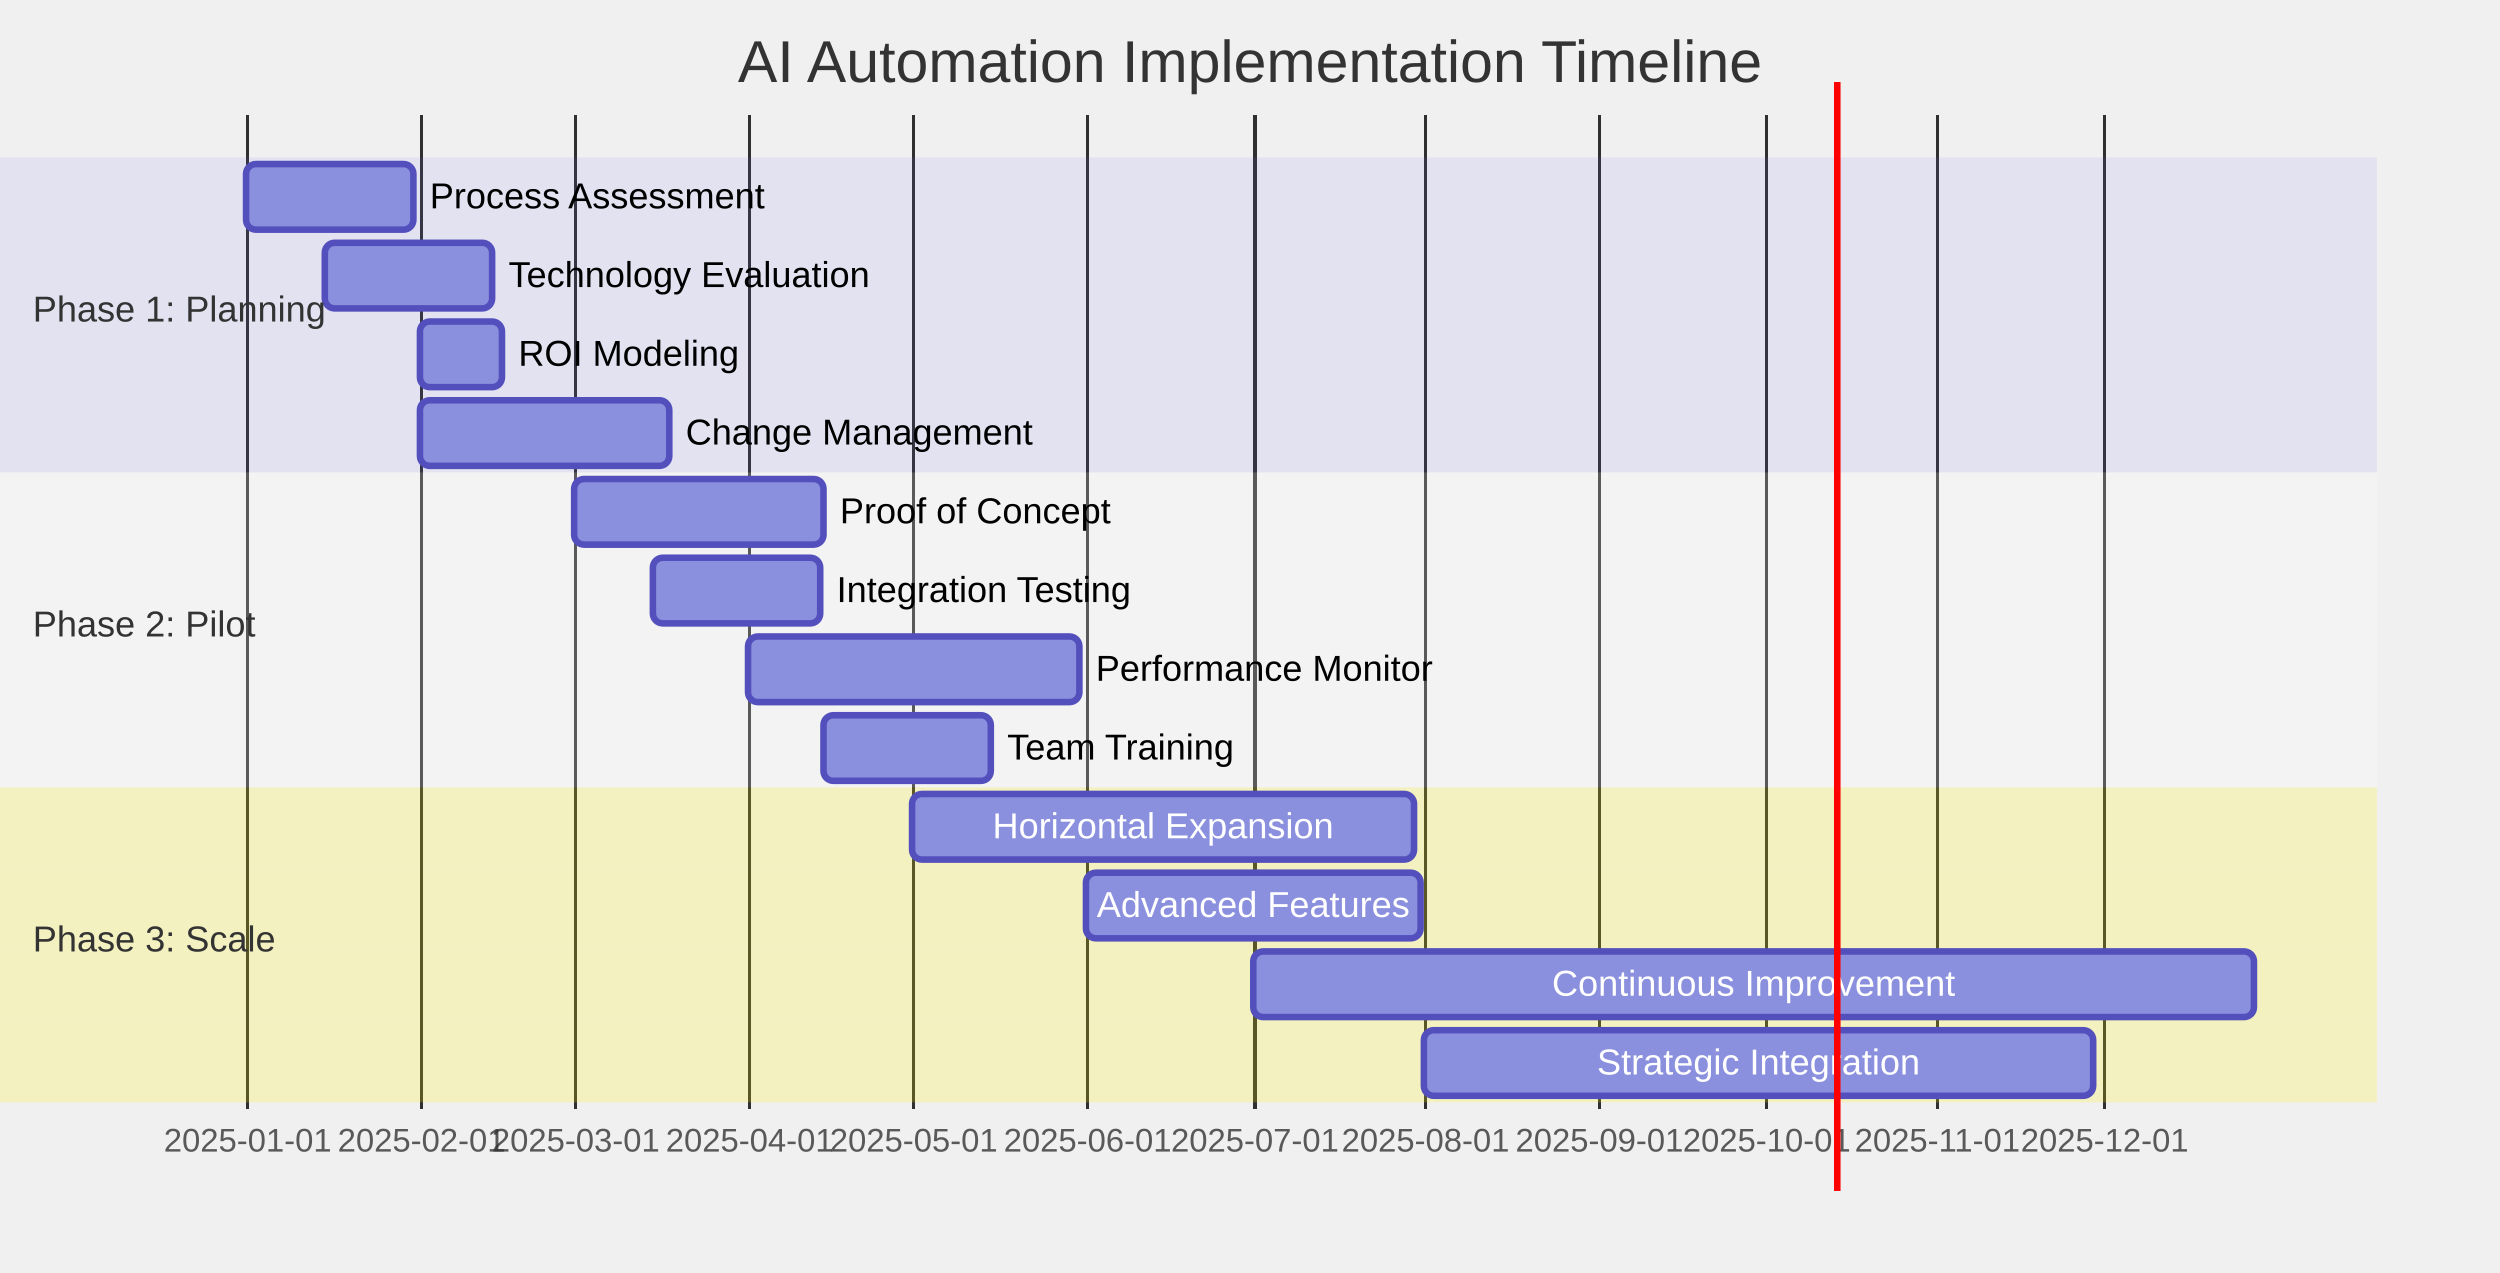
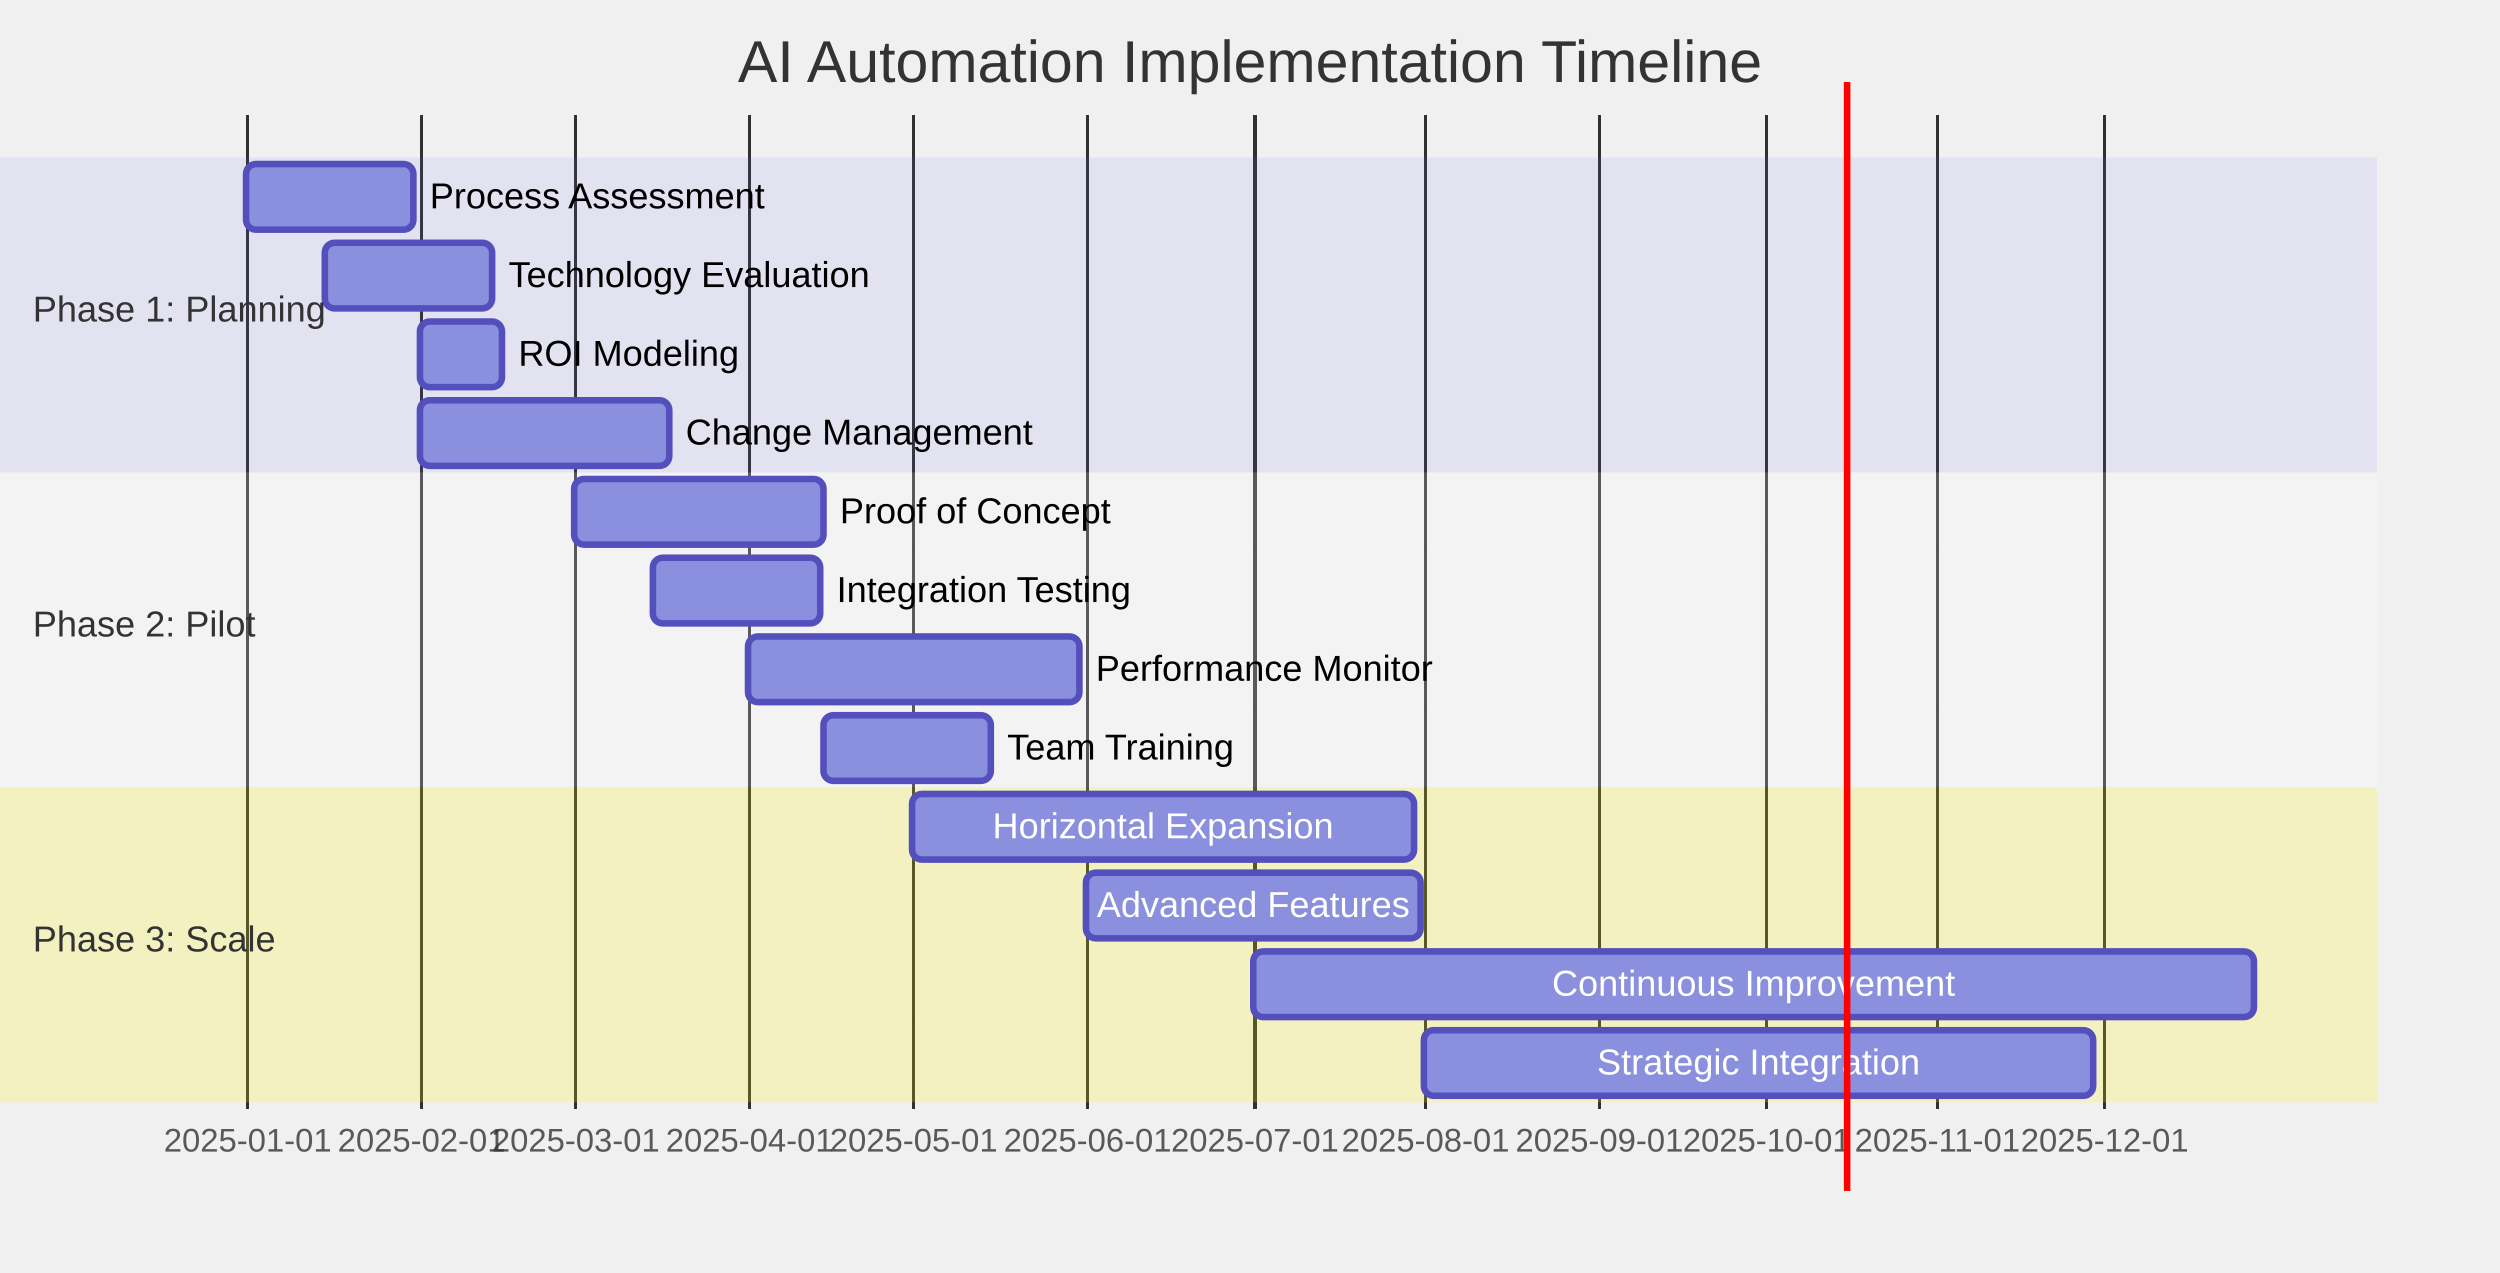
<svg xmlns="http://www.w3.org/2000/svg" aria-roledescription="gantt" role="graphics-document document" style="max-width: 762px; background-color: transparent;" viewBox="0 0 762 388" width="100%" id="my-svg">
  <style>#my-svg{font-family:"trebuchet ms",verdana,arial,sans-serif;font-size:16px;fill:#333;}#my-svg .error-icon{fill:#552222;}#my-svg .error-text{fill:#552222;stroke:#552222;}#my-svg .edge-thickness-normal{stroke-width:2px;}#my-svg .edge-thickness-thick{stroke-width:3.5px;}#my-svg .edge-pattern-solid{stroke-dasharray:0;}#my-svg .edge-pattern-dashed{stroke-dasharray:3;}#my-svg .edge-pattern-dotted{stroke-dasharray:2;}#my-svg .marker{fill:#333333;stroke:#333333;}#my-svg .marker.cross{stroke:#333333;}#my-svg svg{font-family:"trebuchet ms",verdana,arial,sans-serif;font-size:16px;}#my-svg .mermaid-main-font{font-family:var(--mermaid-font-family, "trebuchet ms", verdana, arial, sans-serif);}#my-svg .exclude-range{fill:#eeeeee;}#my-svg .section{stroke:none;opacity:0.2;}#my-svg .section0{fill:rgba(102, 102, 255, 0.49);}#my-svg .section2{fill:#fff400;}#my-svg .section1,#my-svg .section3{fill:white;opacity:0.2;}#my-svg .sectionTitle0{fill:#333;}#my-svg .sectionTitle1{fill:#333;}#my-svg .sectionTitle2{fill:#333;}#my-svg .sectionTitle3{fill:#333;}#my-svg .sectionTitle{text-anchor:start;font-family:var(--mermaid-font-family, "trebuchet ms", verdana, arial, sans-serif);}#my-svg .grid .tick{stroke:lightgrey;opacity:0.8;shape-rendering:crispEdges;}#my-svg .grid .tick text{font-family:"trebuchet ms",verdana,arial,sans-serif;fill:#333;}#my-svg .grid path{stroke-width:0;}#my-svg .today{fill:none;stroke:red;stroke-width:2px;}#my-svg .task{stroke-width:2;}#my-svg .taskText{text-anchor:middle;font-family:var(--mermaid-font-family, "trebuchet ms", verdana, arial, sans-serif);}#my-svg .taskTextOutsideRight{fill:black;text-anchor:start;font-family:var(--mermaid-font-family, "trebuchet ms", verdana, arial, sans-serif);}#my-svg .taskTextOutsideLeft{fill:black;text-anchor:end;}#my-svg .task.clickable{cursor:pointer;}#my-svg .taskText.clickable{cursor:pointer;fill:#003163!important;font-weight:bold;}#my-svg .taskTextOutsideLeft.clickable{cursor:pointer;fill:#003163!important;font-weight:bold;}#my-svg .taskTextOutsideRight.clickable{cursor:pointer;fill:#003163!important;font-weight:bold;}#my-svg .taskText0,#my-svg .taskText1,#my-svg .taskText2,#my-svg .taskText3{fill:white;}#my-svg .task0,#my-svg .task1,#my-svg .task2,#my-svg .task3{fill:#8a90dd;stroke:#534fbc;}#my-svg .taskTextOutside0,#my-svg .taskTextOutside2{fill:black;}#my-svg .taskTextOutside1,#my-svg .taskTextOutside3{fill:black;}#my-svg .active0,#my-svg .active1,#my-svg .active2,#my-svg .active3{fill:#bfc7ff;stroke:#534fbc;}#my-svg .activeText0,#my-svg .activeText1,#my-svg .activeText2,#my-svg .activeText3{fill:black!important;}#my-svg .done0,#my-svg .done1,#my-svg .done2,#my-svg .done3{stroke:grey;fill:lightgrey;stroke-width:2;}#my-svg .doneText0,#my-svg .doneText1,#my-svg .doneText2,#my-svg .doneText3{fill:black!important;}#my-svg .crit0,#my-svg .crit1,#my-svg .crit2,#my-svg .crit3{stroke:#ff8888;fill:red;stroke-width:2;}#my-svg .activeCrit0,#my-svg .activeCrit1,#my-svg .activeCrit2,#my-svg .activeCrit3{stroke:#ff8888;fill:#bfc7ff;stroke-width:2;}#my-svg .doneCrit0,#my-svg .doneCrit1,#my-svg .doneCrit2,#my-svg .doneCrit3{stroke:#ff8888;fill:lightgrey;stroke-width:2;cursor:pointer;shape-rendering:crispEdges;}#my-svg .milestone{transform:rotate(45deg) scale(0.8,0.8);}#my-svg .milestoneText{font-style:italic;}#my-svg .doneCritText0,#my-svg .doneCritText1,#my-svg .doneCritText2,#my-svg .doneCritText3{fill:black!important;}#my-svg .activeCritText0,#my-svg .activeCritText1,#my-svg .activeCritText2,#my-svg .activeCritText3{fill:black!important;}#my-svg .titleText{text-anchor:middle;font-size:18px;fill:#333;font-family:var(--mermaid-font-family, "trebuchet ms", verdana, arial, sans-serif);}#my-svg :root{--mermaid-font-family:"trebuchet ms",verdana,arial,sans-serif;}</style>
  <g />
  <g text-anchor="middle" font-family="sans-serif" font-size="10" fill="none" transform="translate(75, 338)" class="grid">
    <path d="M0.5,-303V0.5H612.5V-303" stroke="currentColor" class="domain" />
    <g transform="translate(0.5,0)" opacity="1" class="tick">
      <line y2="-303" stroke="currentColor" />
      <text style="text-anchor: middle;" font-size="10" stroke="none" dy="1em" y="3" fill="#000">2025-01-01</text>
    </g>
    <g transform="translate(53.5,0)" opacity="1" class="tick">
      <line y2="-303" stroke="currentColor" />
      <text style="text-anchor: middle;" font-size="10" stroke="none" dy="1em" y="3" fill="#000">2025-02-01</text>
    </g>
    <g transform="translate(100.5,0)" opacity="1" class="tick">
      <line y2="-303" stroke="currentColor" />
      <text style="text-anchor: middle;" font-size="10" stroke="none" dy="1em" y="3" fill="#000">2025-03-01</text>
    </g>
    <g transform="translate(153.5,0)" opacity="1" class="tick">
      <line y2="-303" stroke="currentColor" />
      <text style="text-anchor: middle;" font-size="10" stroke="none" dy="1em" y="3" fill="#000">2025-04-01</text>
    </g>
    <g transform="translate(203.5,0)" opacity="1" class="tick">
      <line y2="-303" stroke="currentColor" />
      <text style="text-anchor: middle;" font-size="10" stroke="none" dy="1em" y="3" fill="#000">2025-05-01</text>
    </g>
    <g transform="translate(256.5,0)" opacity="1" class="tick">
      <line y2="-303" stroke="currentColor" />
      <text style="text-anchor: middle;" font-size="10" stroke="none" dy="1em" y="3" fill="#000">2025-06-01</text>
    </g>
    <g transform="translate(307.5,0)" opacity="1" class="tick">
      <line y2="-303" stroke="currentColor" />
      <text style="text-anchor: middle;" font-size="10" stroke="none" dy="1em" y="3" fill="#000">2025-07-01</text>
    </g>
    <g transform="translate(359.5,0)" opacity="1" class="tick">
      <line y2="-303" stroke="currentColor" />
      <text style="text-anchor: middle;" font-size="10" stroke="none" dy="1em" y="3" fill="#000">2025-08-01</text>
    </g>
    <g transform="translate(412.5,0)" opacity="1" class="tick">
      <line y2="-303" stroke="currentColor" />
      <text style="text-anchor: middle;" font-size="10" stroke="none" dy="1em" y="3" fill="#000">2025-09-01</text>
    </g>
    <g transform="translate(463.5,0)" opacity="1" class="tick">
      <line y2="-303" stroke="currentColor" />
      <text style="text-anchor: middle;" font-size="10" stroke="none" dy="1em" y="3" fill="#000">2025-10-01</text>
    </g>
    <g transform="translate(515.5,0)" opacity="1" class="tick">
      <line y2="-303" stroke="currentColor" />
      <text style="text-anchor: middle;" font-size="10" stroke="none" dy="1em" y="3" fill="#000">2025-11-01</text>
    </g>
    <g transform="translate(566.5,0)" opacity="1" class="tick">
      <line y2="-303" stroke="currentColor" />
      <text style="text-anchor: middle;" font-size="10" stroke="none" dy="1em" y="3" fill="#000">2025-12-01</text>
    </g>
  </g>
  <g>
    <rect class="section section0" height="24" width="724.5" y="48" x="0" />
    <rect class="section section0" height="24" width="724.5" y="72" x="0" />
    <rect class="section section0" height="24" width="724.5" y="96" x="0" />
    <rect class="section section0" height="24" width="724.5" y="120" x="0" />
    <rect class="section section1" height="24" width="724.5" y="144" x="0" />
    <rect class="section section1" height="24" width="724.5" y="168" x="0" />
    <rect class="section section1" height="24" width="724.5" y="192" x="0" />
    <rect class="section section1" height="24" width="724.5" y="216" x="0" />
    <rect class="section section2" height="24" width="724.5" y="240" x="0" />
    <rect class="section section2" height="24" width="724.5" y="264" x="0" />
    <rect class="section section2" height="24" width="724.5" y="288" x="0" />
    <rect class="section section2" height="24" width="724.5" y="312" x="0" />
  </g>
  <g>
    <rect class="task task0" transform-origin="100.5px 60px" height="20" width="51" y="50" x="75" ry="3" rx="3" id="task1" />
    <rect class="task task0" transform-origin="124.5px 84px" height="20" width="51" y="74" x="99" ry="3" rx="3" id="task2" />
    <rect class="task task0" transform-origin="140.5px 108px" height="20" width="25" y="98" x="128" ry="3" rx="3" id="task3" />
    <rect class="task task0" transform-origin="166px 132px" height="20" width="76" y="122" x="128" ry="3" rx="3" id="task4" />
    <rect class="task task1" transform-origin="213px 156px" height="20" width="76" y="146" x="175" ry="3" rx="3" id="task5" />
    <rect class="task task1" transform-origin="224.5px 180px" height="20" width="51" y="170" x="199" ry="3" rx="3" id="task6" />
    <rect class="task task1" transform-origin="278.5px 204px" height="20" width="101" y="194" x="228" ry="3" rx="3" id="task7" />
    <rect class="task task1" transform-origin="276.5px 228px" height="20" width="51" y="218" x="251" ry="3" rx="3" id="task8" />
    <rect class="task task2" transform-origin="354.5px 252px" height="20" width="153" y="242" x="278" ry="3" rx="3" id="task9" />
    <rect class="task task2" transform-origin="382px 276px" height="20" width="102" y="266" x="331" ry="3" rx="3" id="task10" />
    <rect class="task task2" transform-origin="534.5px 300px" height="20" width="305" y="290" x="382" ry="3" rx="3" id="task11" />
    <rect class="task task2" transform-origin="536px 324px" height="20" width="204" y="314" x="434" ry="3" rx="3" id="task12" />
    <text class="taskTextOutsideRight taskTextOutside0  width-102.09375" y="63.5" x="131" font-size="11" id="task1-text">Process Assessment     </text>
    <text class="taskTextOutsideRight taskTextOutside0  width-110.078125" y="87.5" x="155" font-size="11" id="task2-text">Technology Evaluation  </text>
    <text class="taskTextOutsideRight taskTextOutside0  width-67.265625" y="111.5" x="158" font-size="11" id="task3-text">ROI Modeling          </text>
    <text class="taskTextOutsideRight taskTextOutside0  width-105.796875" y="135.5" x="209" font-size="11" id="task4-text">Change Management     </text>
    <text class="taskTextOutsideRight taskTextOutside1  width-82.5625" y="159.5" x="256" font-size="11" id="task5-text">Proof of Concept      </text>
    <text class="taskTextOutsideRight taskTextOutside1  width-89.703125" y="183.5" x="255" font-size="11" id="task6-text">Integration Testing   </text>
    <text class="taskTextOutsideRight taskTextOutside1  width-103.04296875" y="207.5" x="334" font-size="11" id="task7-text">Performance Monitor   </text>
    <text class="taskTextOutsideRight taskTextOutside1  width-69.09375" y="231.5" x="307" font-size="11" id="task8-text">Team Training         </text>
    <text class="taskText taskText2  width-103.953125" y="255.5" x="354.5" font-size="11" id="task9-text">Horizontal Expansion  </text>
    <text class="taskText taskText2  width-95.890625" y="279.5" x="382" font-size="11" id="task10-text">Advanced Features     </text>
    <text class="taskText taskText2  width-122.90625" y="303.5" x="534.5" font-size="11" id="task11-text">Continuous Improvement</text>
    <text class="taskText taskText2  width-98.453125" y="327.5" x="536" font-size="11" id="task12-text">Strategic Integration </text>
  </g>
  <g>
    <text class="sectionTitle sectionTitle0" font-size="11" y="98" x="10" dy="0em">
      <tspan x="10" alignment-baseline="central">Phase 1: Planning</tspan>
    </text>
    <text class="sectionTitle sectionTitle1" font-size="11" y="194" x="10" dy="0em">
      <tspan x="10" alignment-baseline="central">Phase 2: Pilot</tspan>
    </text>
    <text class="sectionTitle sectionTitle2" font-size="11" y="290" x="10" dy="0em">
      <tspan x="10" alignment-baseline="central">Phase 3: Scale</tspan>
    </text>
  </g>
  <g class="today">
-     <line class="today" y2="363" y1="25" x2="560" x1="560" />
+     <line class="today" y2="363" y1="25" x2="563" x1="563" />
  </g>
  <text class="titleText" y="25" x="381">AI Automation Implementation Timeline</text>
</svg>
